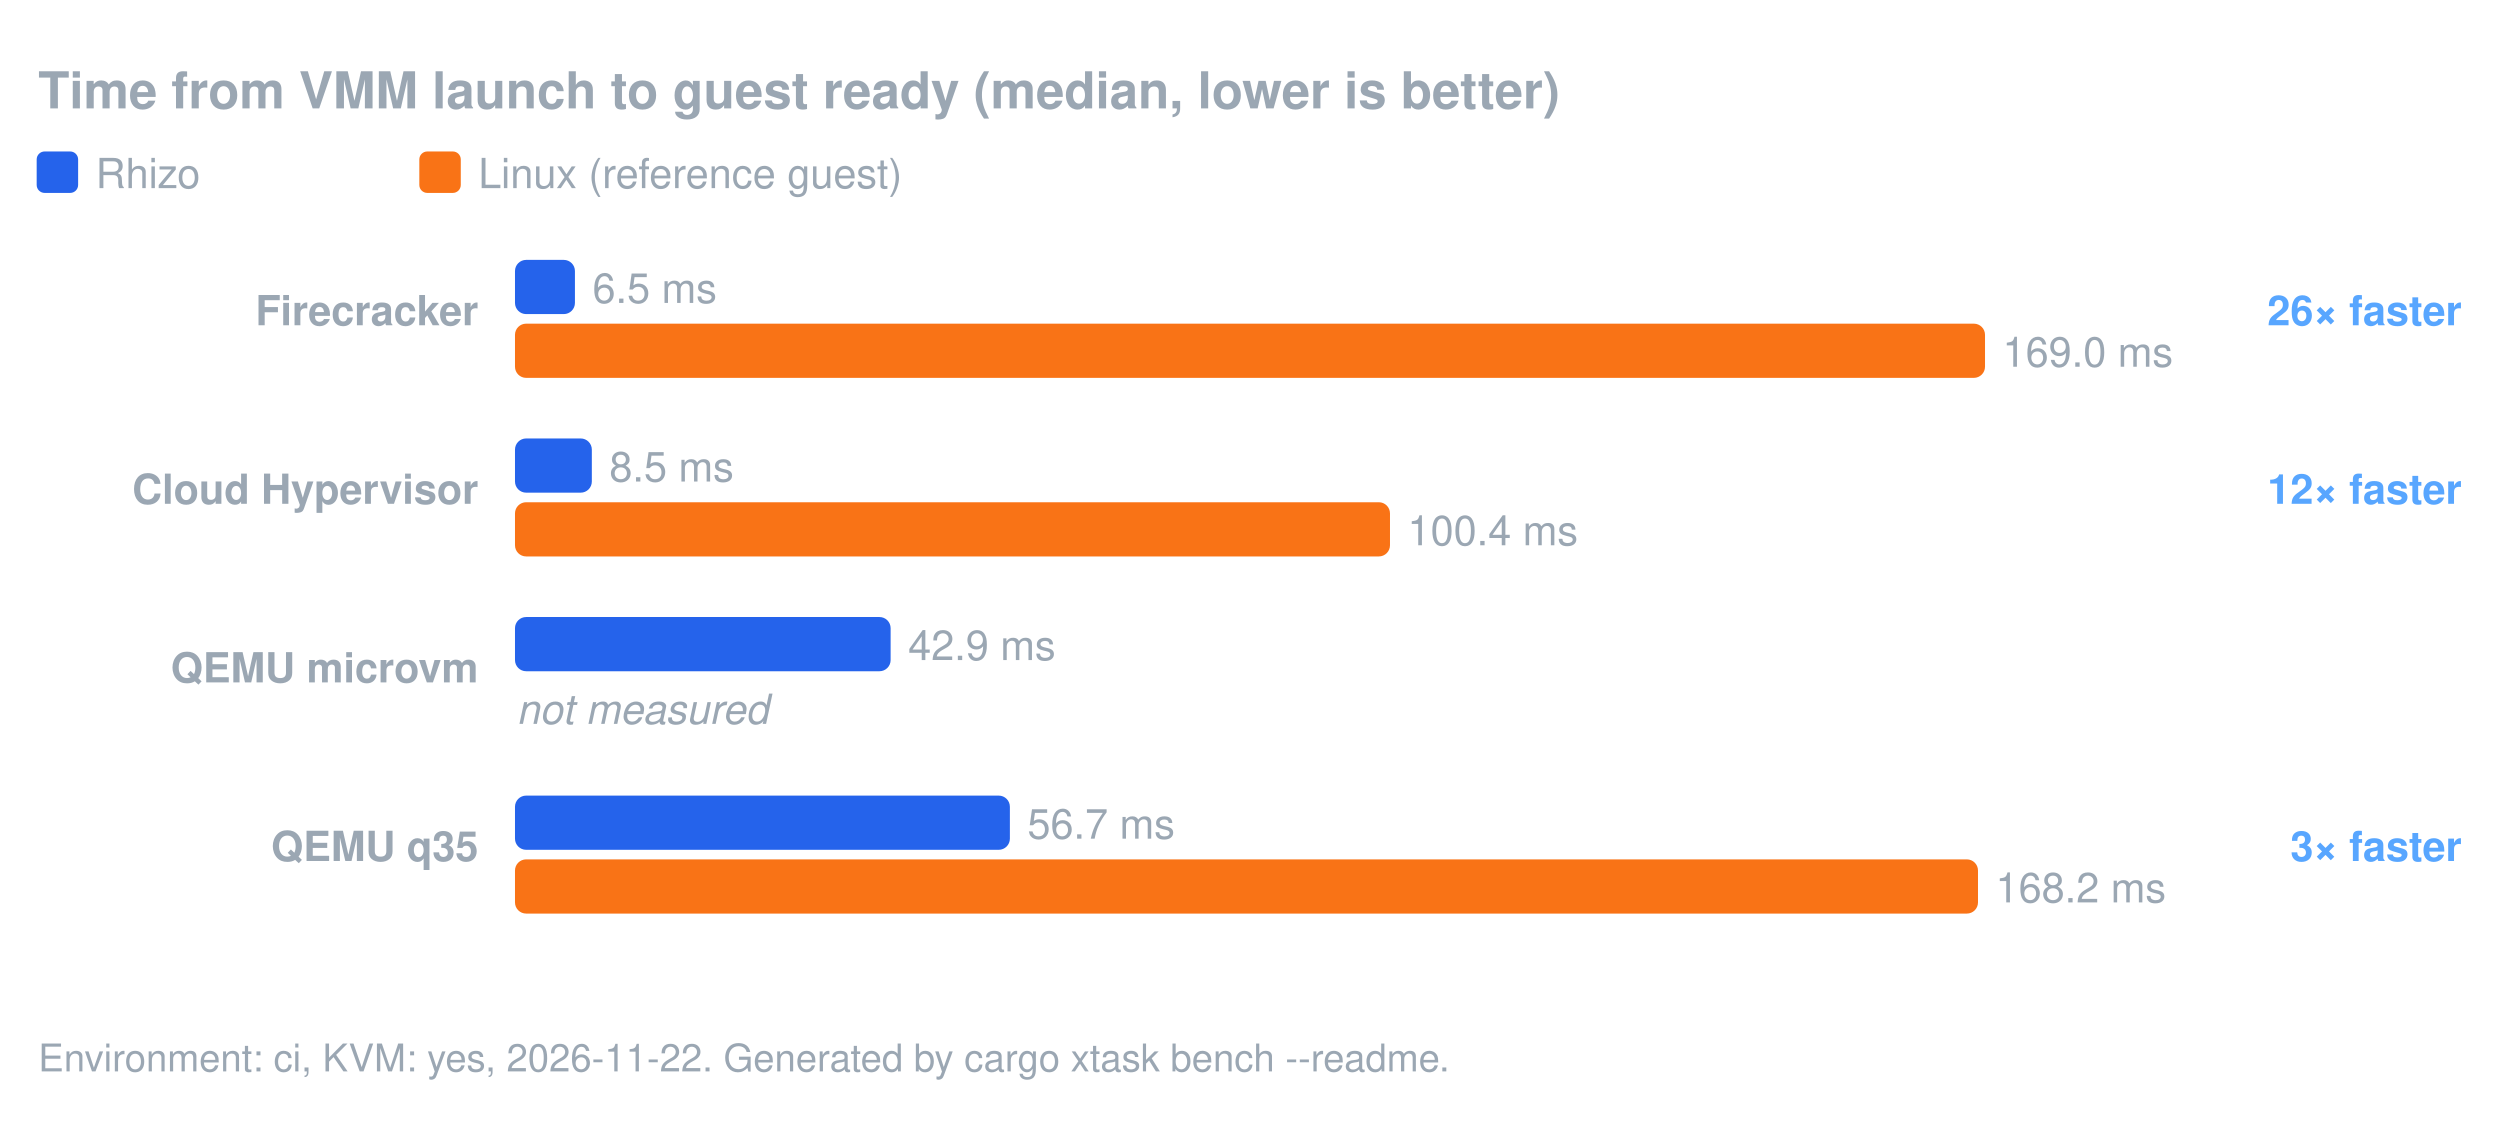
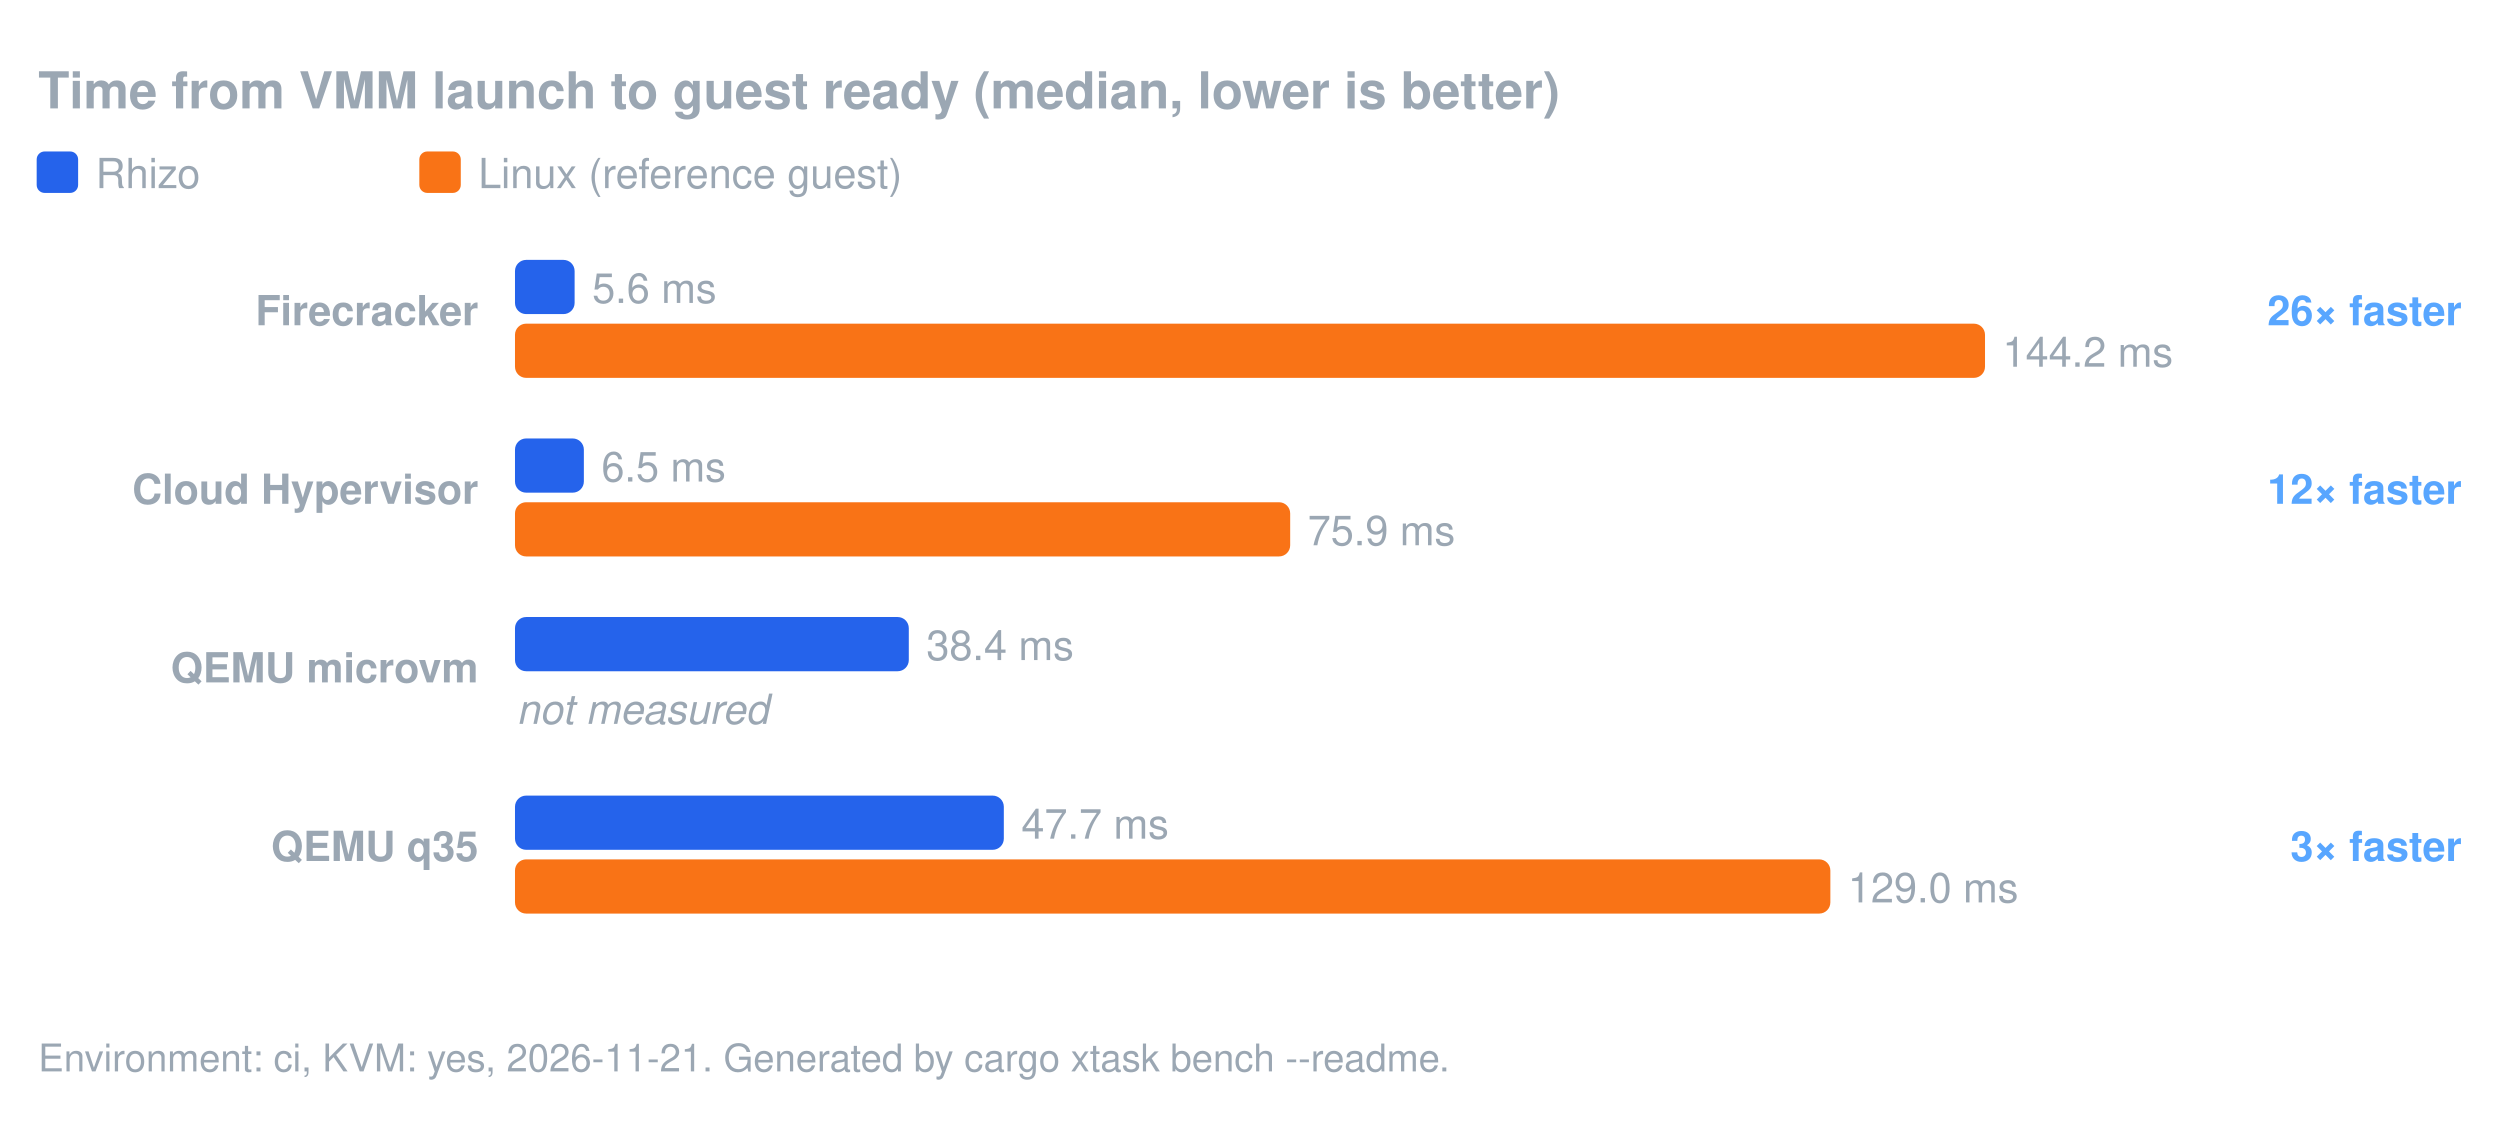
<svg xmlns="http://www.w3.org/2000/svg" width="784" height="358" viewBox="0 0 784 358" role="img" font-family="-apple-system, Segoe UI, Helvetica, Arial, sans-serif" font-size="13" fill="#9ba7b3">
  <text x="12" y="34" font-size="16" font-weight="600">Time from VMM launch to guest ready (median, lower is better)</text>
  <rect x="12" y="48" width="12" height="12" rx="2" fill="#2563eb" stroke="#2563eb" />
  <text x="30" y="59">Rhizo</text>
  <rect x="132" y="48" width="12" height="12" rx="2" fill="#f97316" stroke="#f97316" />
  <text x="150" y="59">Linux (reference guest)</text>
  <text x="150" y="102" text-anchor="end" font-weight="600">Firecracker</text>
-   <rect x="162" y="82" width="17.8" height="16" rx="3" fill="#2563eb" stroke="#2563eb" />
-   <text x="185.8" y="95.0">6.5 ms</text>
+   <rect x="162" y="82" width="17.7" height="16" rx="3" fill="#2563eb" stroke="#2563eb" />
+   <text x="185.7" y="95.0">5.6 ms</text>
  <rect x="162" y="102" width="460.0" height="16" rx="3" fill="#f97316" stroke="#f97316" />
-   <text x="628.0" y="115.0">169.0 ms</text>
+   <text x="628.0" y="115.0">144.2 ms</text>
  <text x="772" y="102" text-anchor="end" font-weight="600" fill="#58a6ff">26× faster</text>
  <text x="150" y="158" text-anchor="end" font-weight="600">Cloud Hypervisor</text>
-   <rect x="162" y="138" width="23.1" height="16" rx="3" fill="#2563eb" stroke="#2563eb" />
-   <text x="191.1" y="151.0">8.5 ms</text>
-   <rect x="162" y="158" width="273.4" height="16" rx="3" fill="#f97316" stroke="#f97316" />
-   <text x="441.4" y="171.0">100.4 ms</text>
+   <rect x="162" y="138" width="20.6" height="16" rx="3" fill="#2563eb" stroke="#2563eb" />
+   <text x="188.6" y="151.0">6.5 ms</text>
+   <rect x="162" y="158" width="242.1" height="16" rx="3" fill="#f97316" stroke="#f97316" />
+   <text x="410.1" y="171.0">75.9 ms</text>
  <text x="772" y="158" text-anchor="end" font-weight="600" fill="#58a6ff">12× faster</text>
  <text x="150" y="214" text-anchor="end" font-weight="600">QEMU microvm</text>
-   <rect x="162" y="194" width="116.8" height="16" rx="3" fill="#2563eb" stroke="#2563eb" />
-   <text x="284.8" y="207.0">42.9 ms</text>
+   <rect x="162" y="194" width="122.5" height="16" rx="3" fill="#2563eb" stroke="#2563eb" />
+   <text x="290.5" y="207.0">38.4 ms</text>
  <text x="162" y="227.0" font-style="italic">not measured</text>
  <text x="150" y="270" text-anchor="end" font-weight="600">QEMU q35</text>
-   <rect x="162" y="250" width="154.2" height="16" rx="3" fill="#2563eb" stroke="#2563eb" />
-   <text x="322.2" y="263.0">56.7 ms</text>
-   <rect x="162" y="270" width="457.8" height="16" rx="3" fill="#f97316" stroke="#f97316" />
-   <text x="625.8" y="283.0">168.2 ms</text>
+   <rect x="162" y="250" width="152.3" height="16" rx="3" fill="#2563eb" stroke="#2563eb" />
+   <text x="320.3" y="263.0">47.7 ms</text>
+   <rect x="162" y="270" width="411.5" height="16" rx="3" fill="#f97316" stroke="#f97316" />
+   <text x="579.5" y="283.0">129.0 ms</text>
  <text x="772" y="270" text-anchor="end" font-weight="600" fill="#58a6ff">3× faster</text>
-   <text x="12" y="336" font-size="12">Environment: ci, KVM: yes, 2026-11-22. Generated by cargo xtask bench --readme.</text>
+   <text x="12" y="336" font-size="12">Environment: ci, KVM: yes, 2026-11-21. Generated by cargo xtask bench --readme.</text>
</svg>
